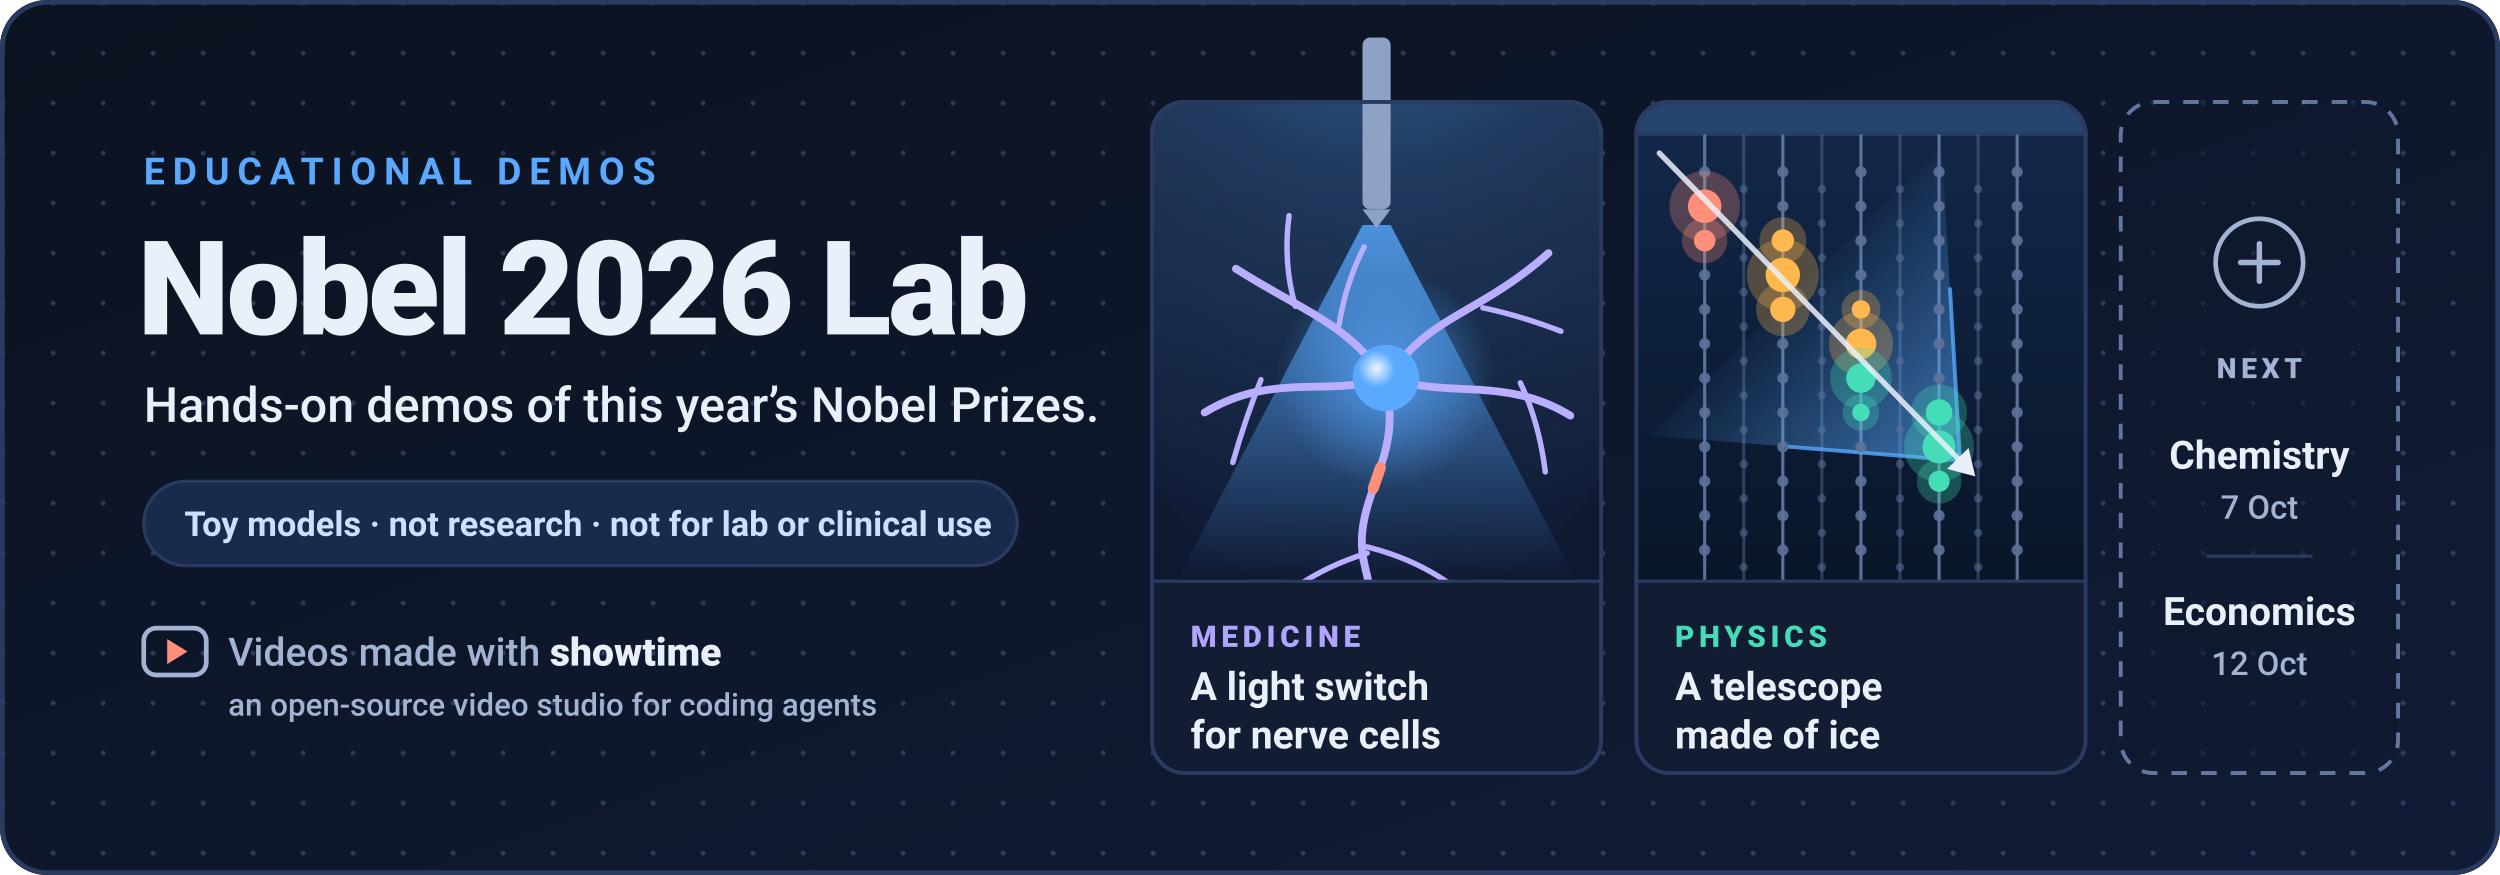
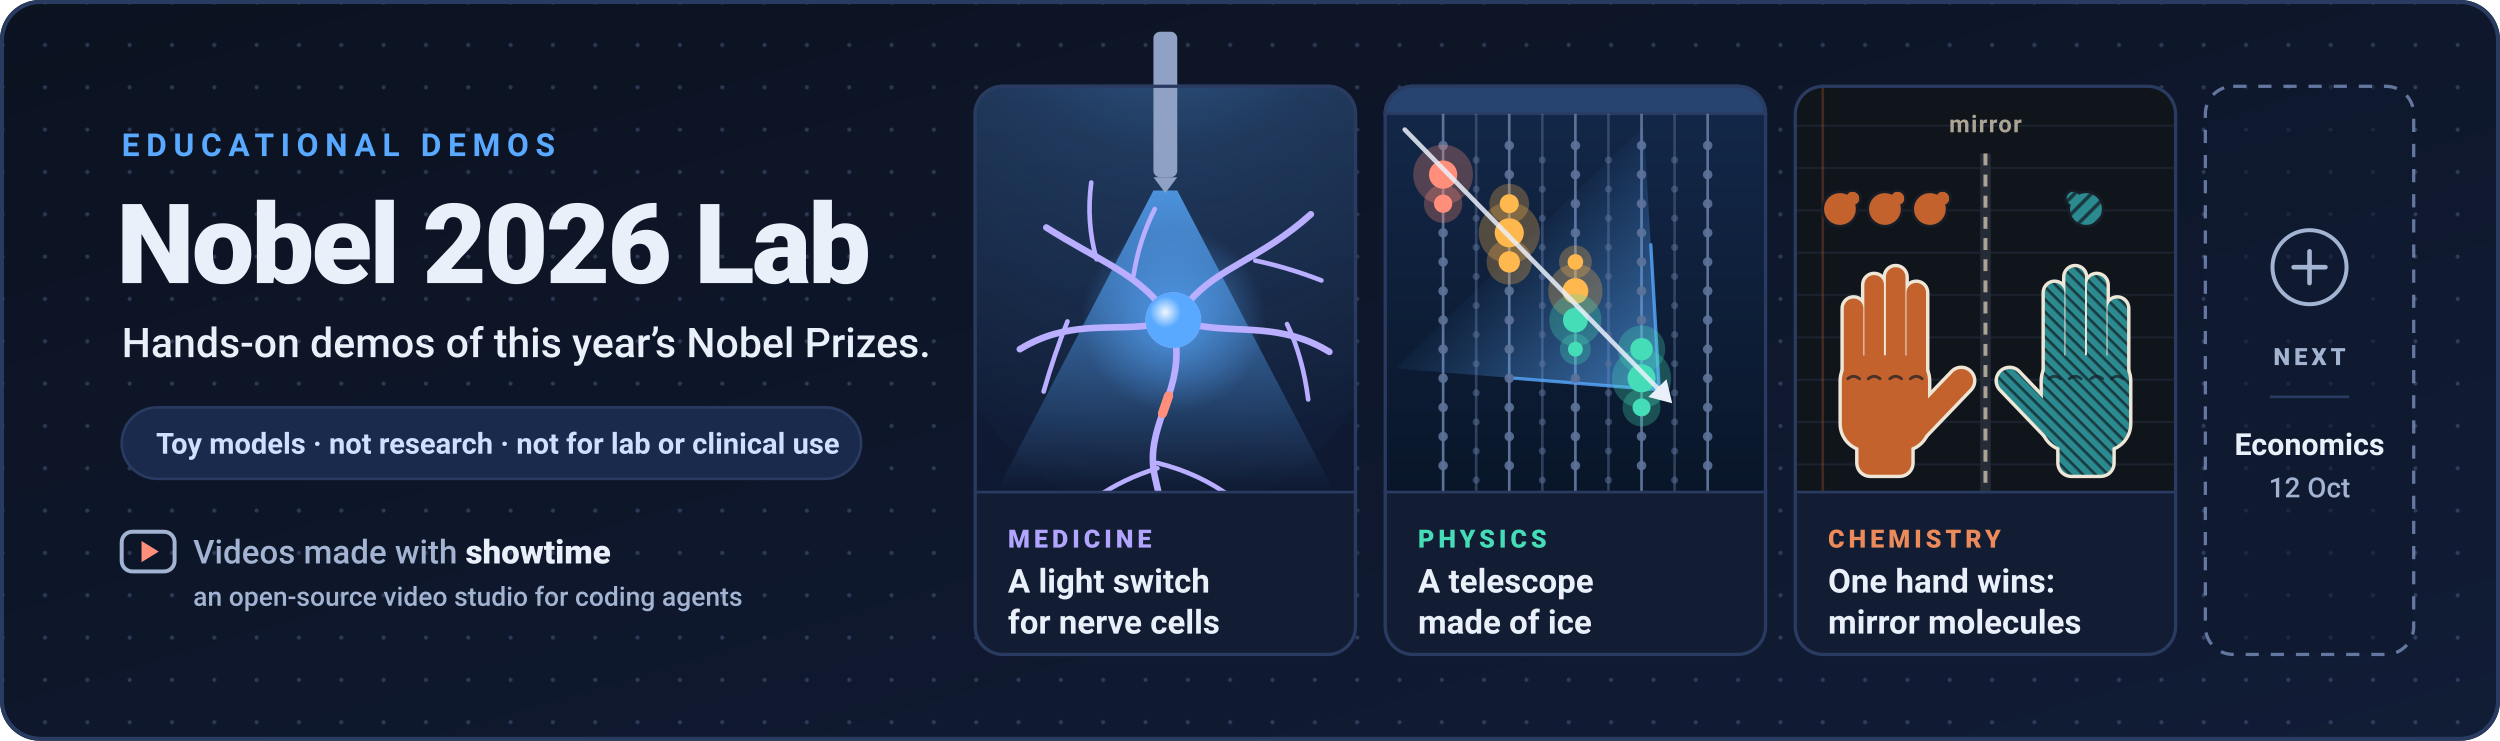
- <svg xmlns="http://www.w3.org/2000/svg" viewBox="0 0 1600 560" width="1600" height="560" role="img" aria-labelledby="t d">
+ <svg xmlns="http://www.w3.org/2000/svg" viewBox="0 0 1890 560" width="1890" height="560" role="img" aria-labelledby="t d">
  <style>.pulse{animation:pulse 5s ease-in-out infinite}@keyframes pulse{0%,100%{opacity:1}50%{opacity:.7}}.lit{animation:lit 5s ease-in-out infinite}@keyframes lit{0%,100%{opacity:.85}50%{opacity:.35}}.tw{animation:tw 4s ease-in-out infinite}@keyframes tw{0%,100%{opacity:1}50%{opacity:.62}}.spk{stroke-dasharray:14 186;stroke-dashoffset:-40;animation:spk 5s linear infinite}@keyframes spk{0%{stroke-dashoffset:14}100%{stroke-dashoffset:-186}}@media (prefers-reduced-motion: reduce){*{animation:none!important;transition:none!important}}</style>
  <g font-family="system-ui, -apple-system, &quot;Segoe UI&quot;, Roboto, &quot;Helvetica Neue&quot;, Arial, sans-serif">
    <defs>
      <linearGradient id="bg" x1="0" y1="0" x2="1" y2="1">
        <stop offset="0" stop-color="#0B1220" />
        <stop offset="1" stop-color="#111C36" />
      </linearGradient>
      <pattern id="dots" width="32" height="32" patternUnits="userSpaceOnUse">
        <circle cx="2" cy="2" r="1.6" fill="#7F95C4" fill-opacity=".28" />
      </pattern>
      <linearGradient id="tis" x1="0" y1="0" x2="0" y2="1">
        <stop offset="0" stop-color="#16253F" />
        <stop offset="1" stop-color="#0E1830" />
      </linearGradient>
      <linearGradient id="ice" x1="0" y1="0" x2="0" y2="1">
        <stop offset="0" stop-color="#13284A" />
        <stop offset="1" stop-color="#091629" />
      </linearGradient>
      <linearGradient id="cone" x1="0" y1="0" x2="0" y2="1">
        <stop offset="0" stop-color="#58A9FF" stop-opacity=".8" />
        <stop offset="1" stop-color="#58A9FF" stop-opacity="0" />
      </linearGradient>
      <radialGradient id="glow" cx="0.5" cy="0" r="1">
        <stop offset="0" stop-color="#58A9FF" stop-opacity=".6" />
        <stop offset=".45" stop-color="#58A9FF" stop-opacity=".16" />
        <stop offset="1" stop-color="#58A9FF" stop-opacity="0" />
      </radialGradient>
      <radialGradient id="halo" cx="0.5" cy="0.5" r="0.5">
        <stop offset="0" stop-color="#58A9FF" stop-opacity=".75" />
        <stop offset="1" stop-color="#58A9FF" stop-opacity="0" />
      </radialGradient>
      <radialGradient id="spark" cx="0.5" cy="0.5" r="0.5">
        <stop offset="0" stop-color="#FFFFFF" stop-opacity=".9" />
        <stop offset="1" stop-color="#FFFFFF" stop-opacity="0" />
      </radialGradient>
      <clipPath id="cardclip">
        <rect width="290" height="432" rx="22" />
      </clipPath>
    </defs>
-     <rect width="1600" height="560" rx="30" fill="url(#bg)" />
-     <rect width="1600" height="560" rx="30" fill="url(#dots)" />
-     <rect x="1.5" y="1.5" width="1597" height="557" rx="29" fill="none" stroke="#2A3B61" stroke-width="3" />
+     <defs>
+       <pattern id="hatch" width="9" height="9" patternUnits="userSpaceOnUse" patternTransform="rotate(45)">
+         <rect width="9" height="9" fill="#2b8a8f" />
+         <line x1="1.5" y1="0" x2="1.5" y2="9" stroke="#10141B" stroke-width="2.6" stroke-opacity=".7" />
+       </pattern>
+       <pattern id="ruled" width="32" height="32" patternUnits="userSpaceOnUse">
+         <line x1="0" y1="31" x2="32" y2="31" stroke="#1C2330" stroke-width="1.5" />
+       </pattern>
+     </defs>
+     <rect width="1890" height="560" rx="30" fill="url(#bg)" />
+     <rect width="1890" height="560" rx="30" fill="url(#dots)" />
+     <rect x="1.5" y="1.5" width="1887" height="557" rx="29" fill="none" stroke="#2A3B61" stroke-width="3" />
    <g transform="translate(88,-6) scale(1)">
      <text x="4" y="124" font-size="24" font-weight="700" fill="#58A9FF" text-anchor="start" letter-spacing="5" textLength="334" lengthAdjust="spacingAndGlyphs">EDUCATIONAL DEMOS</text>
      <text x="0" y="220" font-size="84" font-weight="800" fill="#EAF0FA" text-anchor="start" letter-spacing="-2" textLength="599" lengthAdjust="spacingAndGlyphs">Nobel 2026 Lab</text>
      <text x="4" y="276" font-size="31" font-weight="500" fill="#EAF0FA" text-anchor="start" textLength="596" lengthAdjust="spacingAndGlyphs">Hands-on demos of this year’s Nobel Prizes.</text>
      <rect x="4" y="314" width="559" height="54" rx="27" fill="#1A2A4D" stroke="#2A3B61" stroke-width="2" />
      <text x="30" y="349" font-size="22" font-weight="600" fill="#CFE0FF" text-anchor="start" textLength="507" lengthAdjust="spacingAndGlyphs">Toy models · not research · not for lab or clinical use</text>
      <rect x="4" y="408" width="40" height="30" rx="8" fill="none" stroke="#A3B4D2" stroke-width="3" />
      <polygon points="19,415 19,431 32,423" fill="#FF8F7A" />
      <text x="58" y="432" font-size="25" fill="#A3B4D2" font-weight="500">Videos made with <tspan fill="#EAF0FA" font-weight="800">showtime</tspan>
      </text>
      <text x="58" y="464" font-size="20" font-weight="500" fill="#A3B4D2" text-anchor="start">an open-source video studio for coding agents</text>
    </g>
    <g transform="translate(736,64) scale(1)">
      <g clip-path="url(#cardclip)">
        <rect width="290" height="308" fill="url(#tis)" />
        <ellipse cx="145" cy="78" rx="190" ry="250" fill="url(#glow)" class="pulse" />
        <polygon points="136,80 154,80 273,308 17,308" fill="url(#cone)" class="pulse" />
        <circle cx="151" cy="178" r="70" fill="url(#halo)" class="pulse" />
        <g fill="none" stroke="#B9AEFF" stroke-linecap="round" stroke-linejoin="round">
          <path d="M139.0 164 C117.0 140 93.0 132 55.0 108" stroke-width="5" />
          <path d="M163.0 164 C185.0 138 217.0 132 255.0 98" stroke-width="5" />
          <path d="M133.0 182 C103.0 186 71.0 178 35.0 200" stroke-width="5" />
          <path d="M169.0 182 C201.0 188 233.0 180 269.0 202" stroke-width="5" />
          <path d="M93.0 132 Q85.0 104 89.0 74" stroke-width="3.5" />
          <path d="M213.0 133 Q237.0 138 263.0 148" stroke-width="3.5" />
          <path d="M71.0 179 Q61.0 204 53.0 232" stroke-width="3.5" />
          <path d="M237.0 181 Q249.0 206 253.0 238" stroke-width="3.5" />
          <path d="M121.0 144 Q125.0 118 137.0 94" stroke-width="3.5" />
          <path d="M139.0 290 Q113.0 298 93.0 312" stroke-width="3.5" />
          <path d="M139.0 286 Q171.0 294 195.0 312" stroke-width="3.5" />
          <path d="M153.0 196 C157.0 234 129.0 260 137.0 296 S145.0 328 147.0 312" stroke-width="5" />
        </g>
        <path d="M153.0 196 C157.0 234 129.0 260 137.0 296 S145.0 328 147.0 312" fill="none" stroke="#FF8F7A" stroke-width="7" stroke-linecap="round" class="spk" pathLength="100" />
        <circle cx="151" cy="178" r="21" fill="#B9AEFF" />
        <circle cx="151" cy="178" r="21" fill="#58A9FF" class="lit" />
        <circle cx="145" cy="172" r="12" fill="url(#spark)" class="lit" />
      </g>
      <rect x="136" y="-40" width="18" height="110" rx="5" fill="#8FA2C6" />
      <path d="M136 70 H154 L145 82 Z" fill="#8FA2C6" />
      <rect y="308" width="290" height="124" fill="#121C32" clip-path="url(#cardclip)" />
      <line x1="0" y1="308" x2="290" y2="308" stroke="#2A3B61" stroke-width="2" />
      <text x="26" y="350" font-size="19" font-weight="800" fill="#B2A5FF" text-anchor="start" letter-spacing="3">MEDICINE</text>
      <text x="26" y="384" font-size="25" font-weight="700" fill="#EAF0FA" text-anchor="start">A light switch</text>
      <text x="26" y="415" font-size="25" font-weight="700" fill="#EAF0FA" text-anchor="start">for nerve cells</text>
      <rect x="1.25" y="1.25" width="287.5" height="429.5" rx="21" fill="none" stroke="#2A3B61" stroke-width="2.5" />
      <g transform="translate(310,0)">
        <g clip-path="url(#cardclip)">
          <rect width="290" height="308" fill="url(#ice)" />
          <rect width="290" height="22" fill="#26446F" />
          <line x1="0" y1="22" x2="290" y2="22" stroke="#2A3B61" stroke-width="2" />
          <g stroke="#5D7299" stroke-opacity="0.45" stroke-width="2">
            <line x1="70" y1="22" x2="70" y2="308" />
            <line x1="120" y1="22" x2="120" y2="308" />
            <line x1="170" y1="22" x2="170" y2="308" />
            <line x1="220" y1="22" x2="220" y2="308" />
          </g>
          <g stroke="#5D7299" stroke-opacity="1" stroke-width="2">
            <line x1="45" y1="22" x2="45" y2="308" />
            <line x1="95" y1="22" x2="95" y2="308" />
            <line x1="145" y1="22" x2="145" y2="308" />
            <line x1="195" y1="22" x2="195" y2="308" />
            <line x1="245" y1="22" x2="245" y2="308" />
          </g>
          <linearGradient id="ckv" gradientUnits="userSpaceOnUse" x1="208.4" y1="230.8" x2="96.6" y2="116.4">
            <stop offset="0" stop-color="#58A9FF" stop-opacity=".62" />
            <stop offset="1" stop-color="#58A9FF" stop-opacity="0" />
          </linearGradient>
          <polygon points="208.4,230.8 196.7,31.2 9.1,214.6" fill="url(#ckv)" class="pulse" />
          <line x1="208.4" y1="230.8" x2="202.0" y2="121.0" stroke="#58A9FF" stroke-width="2.5" stroke-opacity=".8" stroke-linecap="round" />
          <line x1="208.4" y1="230.8" x2="98.8" y2="221.9" stroke="#58A9FF" stroke-width="2.5" stroke-opacity=".8" stroke-linecap="round" />
          <circle cx="70" cy="57" r="2.7" fill="#5D7299" fill-opacity="0.5" />
          <circle cx="70" cy="79" r="2.7" fill="#5D7299" fill-opacity="0.5" />
          <circle cx="70" cy="101" r="2.7" fill="#5D7299" fill-opacity="0.5" />
          <circle cx="70" cy="123" r="2.7" fill="#5D7299" fill-opacity="0.5" />
          <circle cx="70" cy="145" r="2.7" fill="#5D7299" fill-opacity="0.5" />
          <circle cx="70" cy="167" r="2.7" fill="#5D7299" fill-opacity="0.5" />
          <circle cx="70" cy="189" r="2.7" fill="#5D7299" fill-opacity="0.5" />
          <circle cx="70" cy="211" r="2.7" fill="#5D7299" fill-opacity="0.5" />
          <circle cx="70" cy="233" r="2.7" fill="#5D7299" fill-opacity="0.5" />
          <circle cx="70" cy="255" r="2.7" fill="#5D7299" fill-opacity="0.5" />
          <circle cx="70" cy="277" r="2.7" fill="#5D7299" fill-opacity="0.5" />
          <circle cx="70" cy="299" r="2.7" fill="#5D7299" fill-opacity="0.5" />
          <circle cx="120" cy="57" r="2.7" fill="#5D7299" fill-opacity="0.5" />
          <circle cx="120" cy="79" r="2.7" fill="#5D7299" fill-opacity="0.5" />
          <circle cx="120" cy="101" r="2.7" fill="#5D7299" fill-opacity="0.5" />
          <circle cx="120" cy="123" r="2.7" fill="#5D7299" fill-opacity="0.5" />
          <circle cx="120" cy="145" r="2.7" fill="#5D7299" fill-opacity="0.5" />
          <circle cx="120" cy="167" r="2.7" fill="#5D7299" fill-opacity="0.5" />
          <circle cx="120" cy="189" r="2.7" fill="#5D7299" fill-opacity="0.5" />
          <circle cx="120" cy="211" r="2.7" fill="#5D7299" fill-opacity="0.5" />
          <circle cx="120" cy="233" r="2.7" fill="#5D7299" fill-opacity="0.5" />
          <circle cx="120" cy="255" r="2.7" fill="#5D7299" fill-opacity="0.5" />
          <circle cx="120" cy="277" r="2.7" fill="#5D7299" fill-opacity="0.5" />
          <circle cx="120" cy="299" r="2.7" fill="#5D7299" fill-opacity="0.5" />
          <circle cx="170" cy="57" r="2.7" fill="#5D7299" fill-opacity="0.5" />
          <circle cx="170" cy="79" r="2.7" fill="#5D7299" fill-opacity="0.5" />
          <circle cx="170" cy="101" r="2.7" fill="#5D7299" fill-opacity="0.5" />
          <circle cx="170" cy="123" r="2.7" fill="#5D7299" fill-opacity="0.5" />
          <circle cx="170" cy="145" r="2.7" fill="#5D7299" fill-opacity="0.5" />
          <circle cx="170" cy="167" r="2.7" fill="#5D7299" fill-opacity="0.5" />
          <circle cx="170" cy="189" r="2.7" fill="#5D7299" fill-opacity="0.5" />
          <circle cx="170" cy="211" r="2.7" fill="#5D7299" fill-opacity="0.5" />
          <circle cx="170" cy="233" r="2.7" fill="#5D7299" fill-opacity="0.5" />
          <circle cx="170" cy="255" r="2.7" fill="#5D7299" fill-opacity="0.5" />
          <circle cx="170" cy="277" r="2.7" fill="#5D7299" fill-opacity="0.5" />
          <circle cx="170" cy="299" r="2.7" fill="#5D7299" fill-opacity="0.5" />
          <circle cx="220" cy="57" r="2.7" fill="#5D7299" fill-opacity="0.5" />
          <circle cx="220" cy="79" r="2.7" fill="#5D7299" fill-opacity="0.5" />
          <circle cx="220" cy="101" r="2.7" fill="#5D7299" fill-opacity="0.5" />
          <circle cx="220" cy="123" r="2.7" fill="#5D7299" fill-opacity="0.5" />
          <circle cx="220" cy="145" r="2.7" fill="#5D7299" fill-opacity="0.5" />
          <circle cx="220" cy="167" r="2.7" fill="#5D7299" fill-opacity="0.5" />
          <circle cx="220" cy="189" r="2.7" fill="#5D7299" fill-opacity="0.5" />
          <circle cx="220" cy="211" r="2.7" fill="#5D7299" fill-opacity="0.5" />
          <circle cx="220" cy="233" r="2.7" fill="#5D7299" fill-opacity="0.5" />
          <circle cx="220" cy="255" r="2.7" fill="#5D7299" fill-opacity="0.5" />
          <circle cx="220" cy="277" r="2.7" fill="#5D7299" fill-opacity="0.5" />
          <circle cx="220" cy="299" r="2.7" fill="#5D7299" fill-opacity="0.5" />
          <circle cx="45" cy="46" r="3.6" fill="#5D7299" fill-opacity="0.9" />
          <circle cx="45" cy="112" r="3.6" fill="#5D7299" fill-opacity="0.9" />
          <circle cx="45" cy="134" r="3.6" fill="#5D7299" fill-opacity="0.9" />
          <circle cx="45" cy="156" r="3.6" fill="#5D7299" fill-opacity="0.9" />
          <circle cx="45" cy="178" r="3.6" fill="#5D7299" fill-opacity="0.9" />
          <circle cx="45" cy="200" r="3.6" fill="#5D7299" fill-opacity="0.9" />
          <circle cx="45" cy="222" r="3.6" fill="#5D7299" fill-opacity="0.9" />
          <circle cx="45" cy="244" r="3.6" fill="#5D7299" fill-opacity="0.9" />
          <circle cx="45" cy="266" r="3.6" fill="#5D7299" fill-opacity="0.9" />
          <circle cx="45" cy="288" r="3.6" fill="#5D7299" fill-opacity="0.9" />
          <circle cx="95" cy="46" r="3.6" fill="#5D7299" fill-opacity="0.9" />
          <circle cx="95" cy="68" r="3.6" fill="#5D7299" fill-opacity="0.9" />
          <circle cx="95" cy="156" r="3.6" fill="#5D7299" fill-opacity="0.9" />
          <circle cx="95" cy="178" r="3.6" fill="#5D7299" fill-opacity="0.9" />
          <circle cx="95" cy="200" r="3.6" fill="#5D7299" fill-opacity="0.9" />
          <circle cx="95" cy="222" r="3.6" fill="#5D7299" fill-opacity="0.9" />
          <circle cx="95" cy="244" r="3.6" fill="#5D7299" fill-opacity="0.9" />
          <circle cx="95" cy="266" r="3.6" fill="#5D7299" fill-opacity="0.9" />
          <circle cx="95" cy="288" r="3.6" fill="#5D7299" fill-opacity="0.9" />
          <circle cx="145" cy="46" r="3.6" fill="#5D7299" fill-opacity="0.9" />
          <circle cx="145" cy="68" r="3.6" fill="#5D7299" fill-opacity="0.9" />
          <circle cx="145" cy="90" r="3.6" fill="#5D7299" fill-opacity="0.9" />
          <circle cx="145" cy="112" r="3.6" fill="#5D7299" fill-opacity="0.9" />
          <circle cx="145" cy="222" r="3.6" fill="#5D7299" fill-opacity="0.9" />
          <circle cx="145" cy="244" r="3.6" fill="#5D7299" fill-opacity="0.9" />
          <circle cx="145" cy="266" r="3.6" fill="#5D7299" fill-opacity="0.9" />
          <circle cx="145" cy="288" r="3.6" fill="#5D7299" fill-opacity="0.9" />
          <circle cx="195" cy="46" r="3.6" fill="#5D7299" fill-opacity="0.9" />
          <circle cx="195" cy="68" r="3.6" fill="#5D7299" fill-opacity="0.9" />
          <circle cx="195" cy="90" r="3.6" fill="#5D7299" fill-opacity="0.9" />
          <circle cx="195" cy="112" r="3.6" fill="#5D7299" fill-opacity="0.9" />
          <circle cx="195" cy="134" r="3.6" fill="#5D7299" fill-opacity="0.9" />
          <circle cx="195" cy="156" r="3.6" fill="#5D7299" fill-opacity="0.9" />
          <circle cx="195" cy="178" r="3.6" fill="#5D7299" fill-opacity="0.9" />
          <circle cx="195" cy="266" r="3.6" fill="#5D7299" fill-opacity="0.9" />
          <circle cx="195" cy="288" r="3.6" fill="#5D7299" fill-opacity="0.9" />
          <circle cx="245" cy="46" r="3.6" fill="#5D7299" fill-opacity="0.9" />
          <circle cx="245" cy="68" r="3.6" fill="#5D7299" fill-opacity="0.9" />
          <circle cx="245" cy="90" r="3.6" fill="#5D7299" fill-opacity="0.9" />
          <circle cx="245" cy="112" r="3.6" fill="#5D7299" fill-opacity="0.9" />
          <circle cx="245" cy="134" r="3.6" fill="#5D7299" fill-opacity="0.9" />
          <circle cx="245" cy="156" r="3.6" fill="#5D7299" fill-opacity="0.9" />
          <circle cx="245" cy="178" r="3.6" fill="#5D7299" fill-opacity="0.9" />
          <circle cx="245" cy="200" r="3.6" fill="#5D7299" fill-opacity="0.9" />
          <circle cx="245" cy="222" r="3.6" fill="#5D7299" fill-opacity="0.9" />
          <circle cx="245" cy="244" r="3.6" fill="#5D7299" fill-opacity="0.9" />
          <circle cx="245" cy="266" r="3.6" fill="#5D7299" fill-opacity="0.9" />
          <circle cx="245" cy="288" r="3.6" fill="#5D7299" fill-opacity="0.9" />
          <g class="tw" style="animation-delay:-0.65s">
            <circle cx="45" cy="68" r="22.6" fill="#FF8F7A" fill-opacity=".28" />
            <circle cx="45" cy="68" r="10.7" fill="#FF8F7A" />
          </g>
          <g class="tw" style="animation-delay:-0.88s">
            <circle cx="45" cy="90" r="14.5" fill="#FF8F7A" fill-opacity=".28" />
            <circle cx="45" cy="90" r="6.9" fill="#FF8F7A" />
          </g>
          <g class="tw" style="animation-delay:-1.38s">
            <circle cx="95" cy="90" r="15.0" fill="#FFB84D" fill-opacity=".28" />
            <circle cx="95" cy="90" r="7.2" fill="#FFB84D" />
          </g>
          <g class="tw" style="animation-delay:-1.61s">
            <circle cx="95" cy="112" r="23.1" fill="#FFB84D" fill-opacity=".28" />
            <circle cx="95" cy="112" r="11.0" fill="#FFB84D" />
          </g>
          <g class="tw" style="animation-delay:-1.84s">
            <circle cx="95" cy="134" r="17.1" fill="#FFB84D" fill-opacity=".28" />
            <circle cx="95" cy="134" r="8.1" fill="#FFB84D" />
          </g>
          <g class="tw" style="animation-delay:-2.35s">
            <circle cx="145" cy="134" r="12.4" fill="#FFB84D" fill-opacity=".28" />
            <circle cx="145" cy="134" r="5.9" fill="#FFB84D" />
          </g>
          <g class="tw" style="animation-delay:-2.58s">
            <circle cx="145" cy="156" r="20.5" fill="#FFB84D" fill-opacity=".28" />
            <circle cx="145" cy="156" r="9.8" fill="#FFB84D" />
          </g>
          <g class="tw" style="animation-delay:-2.81s">
            <circle cx="145" cy="178" r="19.7" fill="#45DDB7" fill-opacity=".28" />
            <circle cx="145" cy="178" r="9.4" fill="#45DDB7" />
          </g>
          <g class="tw" style="animation-delay:-3.04s">
            <circle cx="145" cy="200" r="11.7" fill="#45DDB7" fill-opacity=".28" />
            <circle cx="145" cy="200" r="5.6" fill="#45DDB7" />
          </g>
          <g class="tw" style="animation-delay:-3.54s">
            <circle cx="195" cy="200" r="17.9" fill="#45DDB7" fill-opacity=".28" />
            <circle cx="195" cy="200" r="8.5" fill="#45DDB7" />
          </g>
          <g class="tw" style="animation-delay:-3.77s">
            <circle cx="195" cy="222" r="22.4" fill="#45DDB7" fill-opacity=".28" />
            <circle cx="195" cy="222" r="10.6" fill="#45DDB7" />
          </g>
          <g class="tw" style="animation-delay:-4.00s">
            <circle cx="195" cy="244" r="14.3" fill="#45DDB7" fill-opacity=".28" />
            <circle cx="195" cy="244" r="6.8" fill="#45DDB7" />
          </g>
          <line x1="16" y1="34" x2="208.4" y2="230.8" stroke="#EAF0FA" stroke-width="3.5" stroke-linecap="round" stroke-opacity=".85" />
          <polygon points="218.2,240.9 213.9,222.7 200.1,236.1" fill="#EAF0FA" />
        </g>
        <rect y="308" width="290" height="124" fill="#121C32" clip-path="url(#cardclip)" />
        <line x1="0" y1="308" x2="290" y2="308" stroke="#2A3B61" stroke-width="2" />
        <text x="26" y="350" font-size="19" font-weight="800" fill="#45DDB7" text-anchor="start" letter-spacing="3">PHYSICS</text>
        <text x="26" y="384" font-size="25" font-weight="700" fill="#EAF0FA" text-anchor="start">A telescope</text>
        <text x="26" y="415" font-size="25" font-weight="700" fill="#EAF0FA" text-anchor="start">made of ice</text>
        <rect x="1.25" y="1.25" width="287.5" height="429.5" rx="21" fill="none" stroke="#2A3B61" stroke-width="2.5" />
      </g>
      <g transform="translate(620,0)">
-         <rect x="1.25" y="1.25" width="177.5" height="429.5" rx="21" fill="#0F1A30" fill-opacity=".55" stroke="#7F95C4" stroke-opacity=".75" stroke-width="2.5" stroke-dasharray="10 9" />
-         <circle cx="90" cy="104" r="28" fill="none" stroke="#A3B4D2" stroke-width="3" />
-         <path d="M78 104 H102 M90 92 V116" stroke="#A3B4D2" stroke-width="3.5" stroke-linecap="round" />
-         <text x="90" y="178" font-size="18" font-weight="800" fill="#A3B4D2" text-anchor="middle" letter-spacing="3">NEXT</text>
-         <text x="90" y="236" font-size="25" font-weight="700" fill="#EAF0FA" text-anchor="middle">Chemistry</text>
-         <text x="90" y="268" font-size="21" font-weight="500" fill="#A3B4D2" text-anchor="middle">7 Oct</text>
-         <text x="90" y="336" font-size="25" font-weight="700" fill="#EAF0FA" text-anchor="middle">Economics</text>
-         <text x="90" y="368" font-size="21" font-weight="500" fill="#A3B4D2" text-anchor="middle">12 Oct</text>
-         <line x1="56" y1="292" x2="124" y2="292" stroke="#2A3B61" stroke-width="2" />
+         <g clip-path="url(#cardclip)">
+           <rect width="290" height="308" fill="#10141B" />
+           <rect width="290" height="308" fill="url(#ruled)" />
+           <line x1="22" y1="0" x2="22" y2="308" stroke="#c4622d" stroke-opacity=".28" stroke-width="2" />
+           <rect x="141" y="52" width="8" height="256" fill="#252C37" />
+           <line x1="145" y1="52" x2="145" y2="308" stroke="#ABA394" stroke-width="3" stroke-dasharray="9 7" />
+           <text x="145" y="36" font-size="18" font-weight="700" fill="#ABA394" text-anchor="middle" letter-spacing="1">mirror</text>
+           <circle cx="44.5" cy="86.1" r="6.0" fill="#c4622d" stroke="#171D27" stroke-width="2" />
+           <circle cx="35.0" cy="94.0" r="13.0" fill="#c4622d" stroke="#171D27" stroke-width="2" />
+           <circle cx="44.5" cy="86.1" r="5.0" fill="#c4622d" />
+           <circle cx="78.5" cy="86.1" r="6.0" fill="#c4622d" stroke="#171D27" stroke-width="2" />
+           <circle cx="69.0" cy="94.0" r="13.0" fill="#c4622d" stroke="#171D27" stroke-width="2" />
+           <circle cx="78.5" cy="86.1" r="5.0" fill="#c4622d" />
+           <circle cx="112.5" cy="86.1" r="6.0" fill="#c4622d" stroke="#171D27" stroke-width="2" />
+           <circle cx="103.0" cy="94.0" r="13.0" fill="#c4622d" stroke="#171D27" stroke-width="2" />
+           <circle cx="112.5" cy="86.1" r="5.0" fill="#c4622d" />
+           <circle cx="211.5" cy="86.1" r="6.0" fill="url(#hatch)" stroke="#171D27" stroke-width="2" />
+           <circle cx="221.0" cy="94.0" r="13.0" fill="url(#hatch)" stroke="#171D27" stroke-width="2" />
+           <circle cx="211.5" cy="86.1" r="5.0" fill="url(#hatch)" />
+           <g transform="translate(69,286) scale(0.74)">
+             <g fill="none" stroke="#EEE6D6" stroke-width="7" stroke-linejoin="round">
+               <rect x="-27" y="-28" width="54" height="40" rx="12" />
+               <rect x="-44" y="-110" width="88" height="96" rx="26" />
+               <rect x="-42" y="-168" width="20" height="88" rx="10" />
+               <rect x="-21" y="-192" width="20" height="112" rx="10" />
+               <rect x="1" y="-200" width="20" height="120" rx="10" />
+               <rect x="22" y="-184" width="20" height="104" rx="10" />
+             </g>
+             <line x1="30" y1="-34" x2="78" y2="-84" stroke="#EEE6D6" stroke-width="31" stroke-linecap="round" />
+             <g fill="#c4622d">
+               <rect x="-27" y="-28" width="54" height="40" rx="12" />
+               <rect x="-44" y="-110" width="88" height="96" rx="26" />
+               <rect x="-42" y="-168" width="20" height="88" rx="10" />
+               <rect x="-21" y="-192" width="20" height="112" rx="10" />
+               <rect x="1" y="-200" width="20" height="120" rx="10" />
+               <rect x="22" y="-184" width="20" height="104" rx="10" />
+             </g>
+             <line x1="30" y1="-34" x2="78" y2="-84" stroke="#c4622d" stroke-width="24" stroke-linecap="round" />
+             <g stroke="#171D27" stroke-opacity=".7" stroke-width="3" stroke-linecap="round" fill="none">
+               <path d="M-38 -86 q6 -5 12 0" />
+               <path d="M-17 -86 q6 -5 12 0" />
+               <path d="M5 -86 q6 -5 12 0" />
+               <path d="M26 -86 q6 -5 12 0" />
+             </g>
+           </g>
+           <g transform="translate(221,286) scale(-0.74 0.74)">
+             <g fill="none" stroke="#EEE6D6" stroke-width="7" stroke-linejoin="round">
+               <rect x="-27" y="-28" width="54" height="40" rx="12" />
+               <rect x="-44" y="-110" width="88" height="96" rx="26" />
+               <rect x="-42" y="-168" width="20" height="88" rx="10" />
+               <rect x="-21" y="-192" width="20" height="112" rx="10" />
+               <rect x="1" y="-200" width="20" height="120" rx="10" />
+               <rect x="22" y="-184" width="20" height="104" rx="10" />
+             </g>
+             <line x1="30" y1="-34" x2="78" y2="-84" stroke="#EEE6D6" stroke-width="31" stroke-linecap="round" />
+             <g fill="url(#hatch)">
+               <rect x="-27" y="-28" width="54" height="40" rx="12" />
+               <rect x="-44" y="-110" width="88" height="96" rx="26" />
+               <rect x="-42" y="-168" width="20" height="88" rx="10" />
+               <rect x="-21" y="-192" width="20" height="112" rx="10" />
+               <rect x="1" y="-200" width="20" height="120" rx="10" />
+               <rect x="22" y="-184" width="20" height="104" rx="10" />
+             </g>
+             <line x1="30" y1="-34" x2="78" y2="-84" stroke="url(#hatch)" stroke-width="24" stroke-linecap="round" />
+             <g stroke="#171D27" stroke-opacity=".7" stroke-width="3" stroke-linecap="round" fill="none">
+               <path d="M-38 -86 q6 -5 12 0" />
+               <path d="M-17 -86 q6 -5 12 0" />
+               <path d="M5 -86 q6 -5 12 0" />
+               <path d="M26 -86 q6 -5 12 0" />
+             </g>
+           </g>
+         </g>
+         <rect y="308" width="290" height="124" fill="#121C32" clip-path="url(#cardclip)" />
+         <line x1="0" y1="308" x2="290" y2="308" stroke="#2A3B61" stroke-width="2" />
+         <text x="26" y="350" font-size="19" font-weight="800" fill="#EC8A5A" text-anchor="start" letter-spacing="3">CHEMISTRY</text>
+         <text x="26" y="384" font-size="25" font-weight="700" fill="#EAF0FA" text-anchor="start">One hand wins:</text>
+         <text x="26" y="415" font-size="25" font-weight="700" fill="#EAF0FA" text-anchor="start">mirror molecules</text>
+         <rect x="1.25" y="1.25" width="287.5" height="429.5" rx="21" fill="none" stroke="#2A3B61" stroke-width="2.5" />
+       </g>
+       <g transform="translate(930,0)">
+         <rect x="1.25" y="1.25" width="157.5" height="429.5" rx="21" fill="#0F1A30" fill-opacity=".55" stroke="#7F95C4" stroke-opacity=".75" stroke-width="2.5" stroke-dasharray="10 9" />
+         <circle cx="80" cy="138" r="28" fill="none" stroke="#A3B4D2" stroke-width="3" />
+         <path d="M68 138 H92 M80 126 V150" stroke="#A3B4D2" stroke-width="3.5" stroke-linecap="round" />
+         <text x="80" y="212" font-size="18" font-weight="800" fill="#A3B4D2" text-anchor="middle" letter-spacing="3">NEXT</text>
+         <line x1="50" y1="236" x2="110" y2="236" stroke="#2A3B61" stroke-width="2" />
+         <text x="80" y="280" font-size="23" font-weight="700" fill="#EAF0FA" text-anchor="middle">Economics</text>
+         <text x="80" y="312" font-size="21" font-weight="500" fill="#A3B4D2" text-anchor="middle">12 Oct</text>
      </g>
    </g>
  </g>
</svg>
